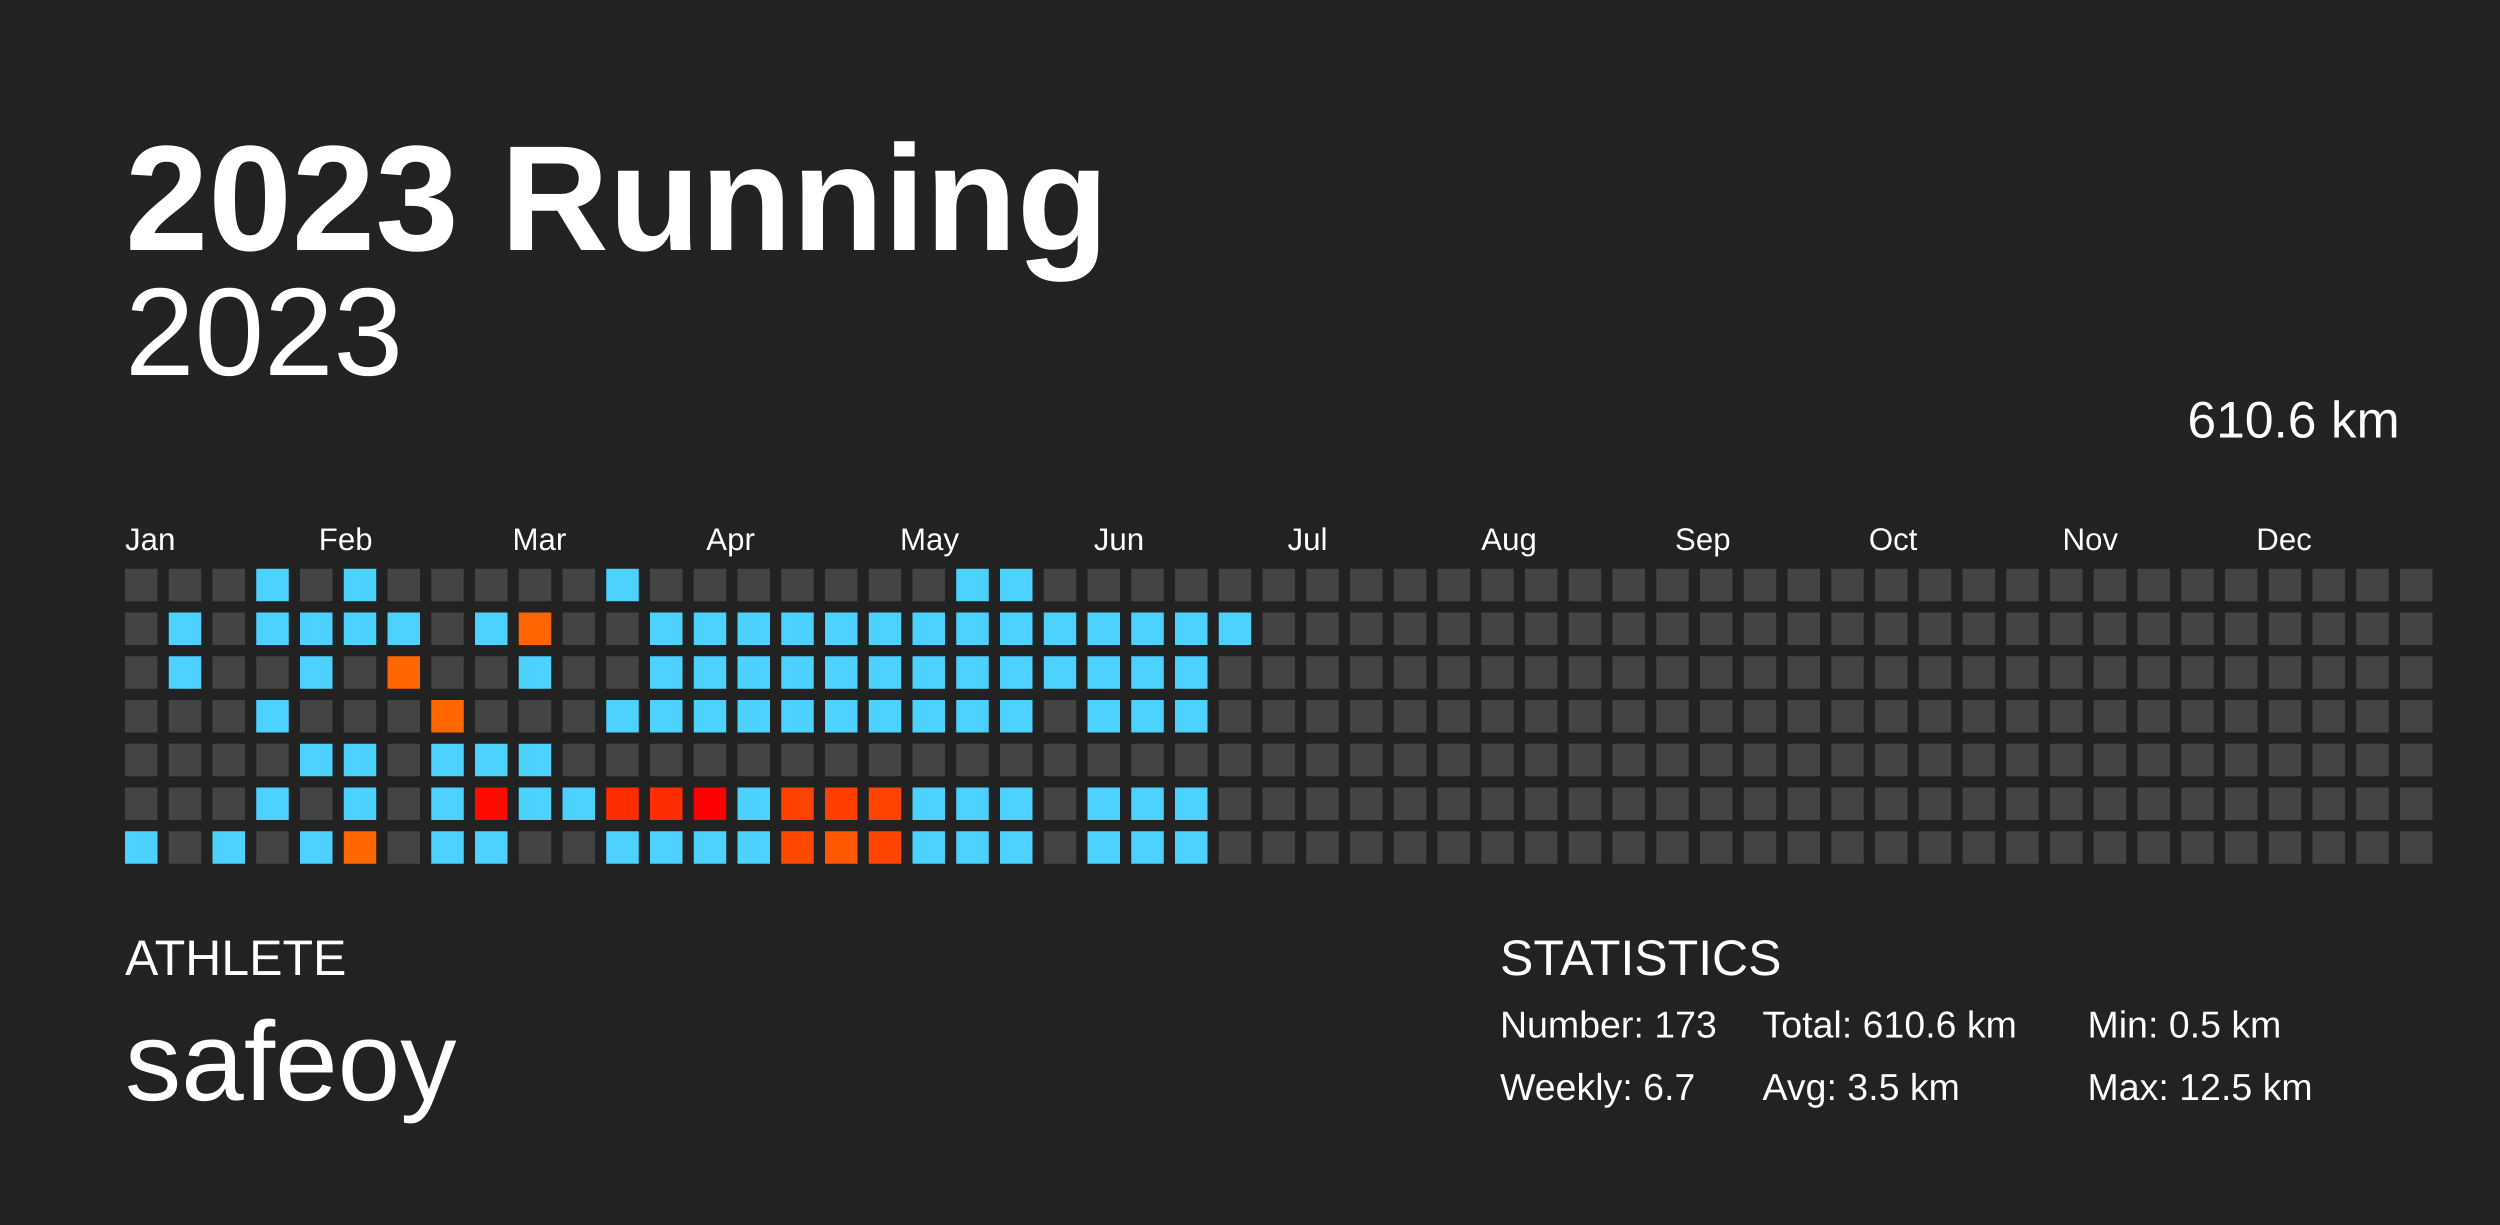
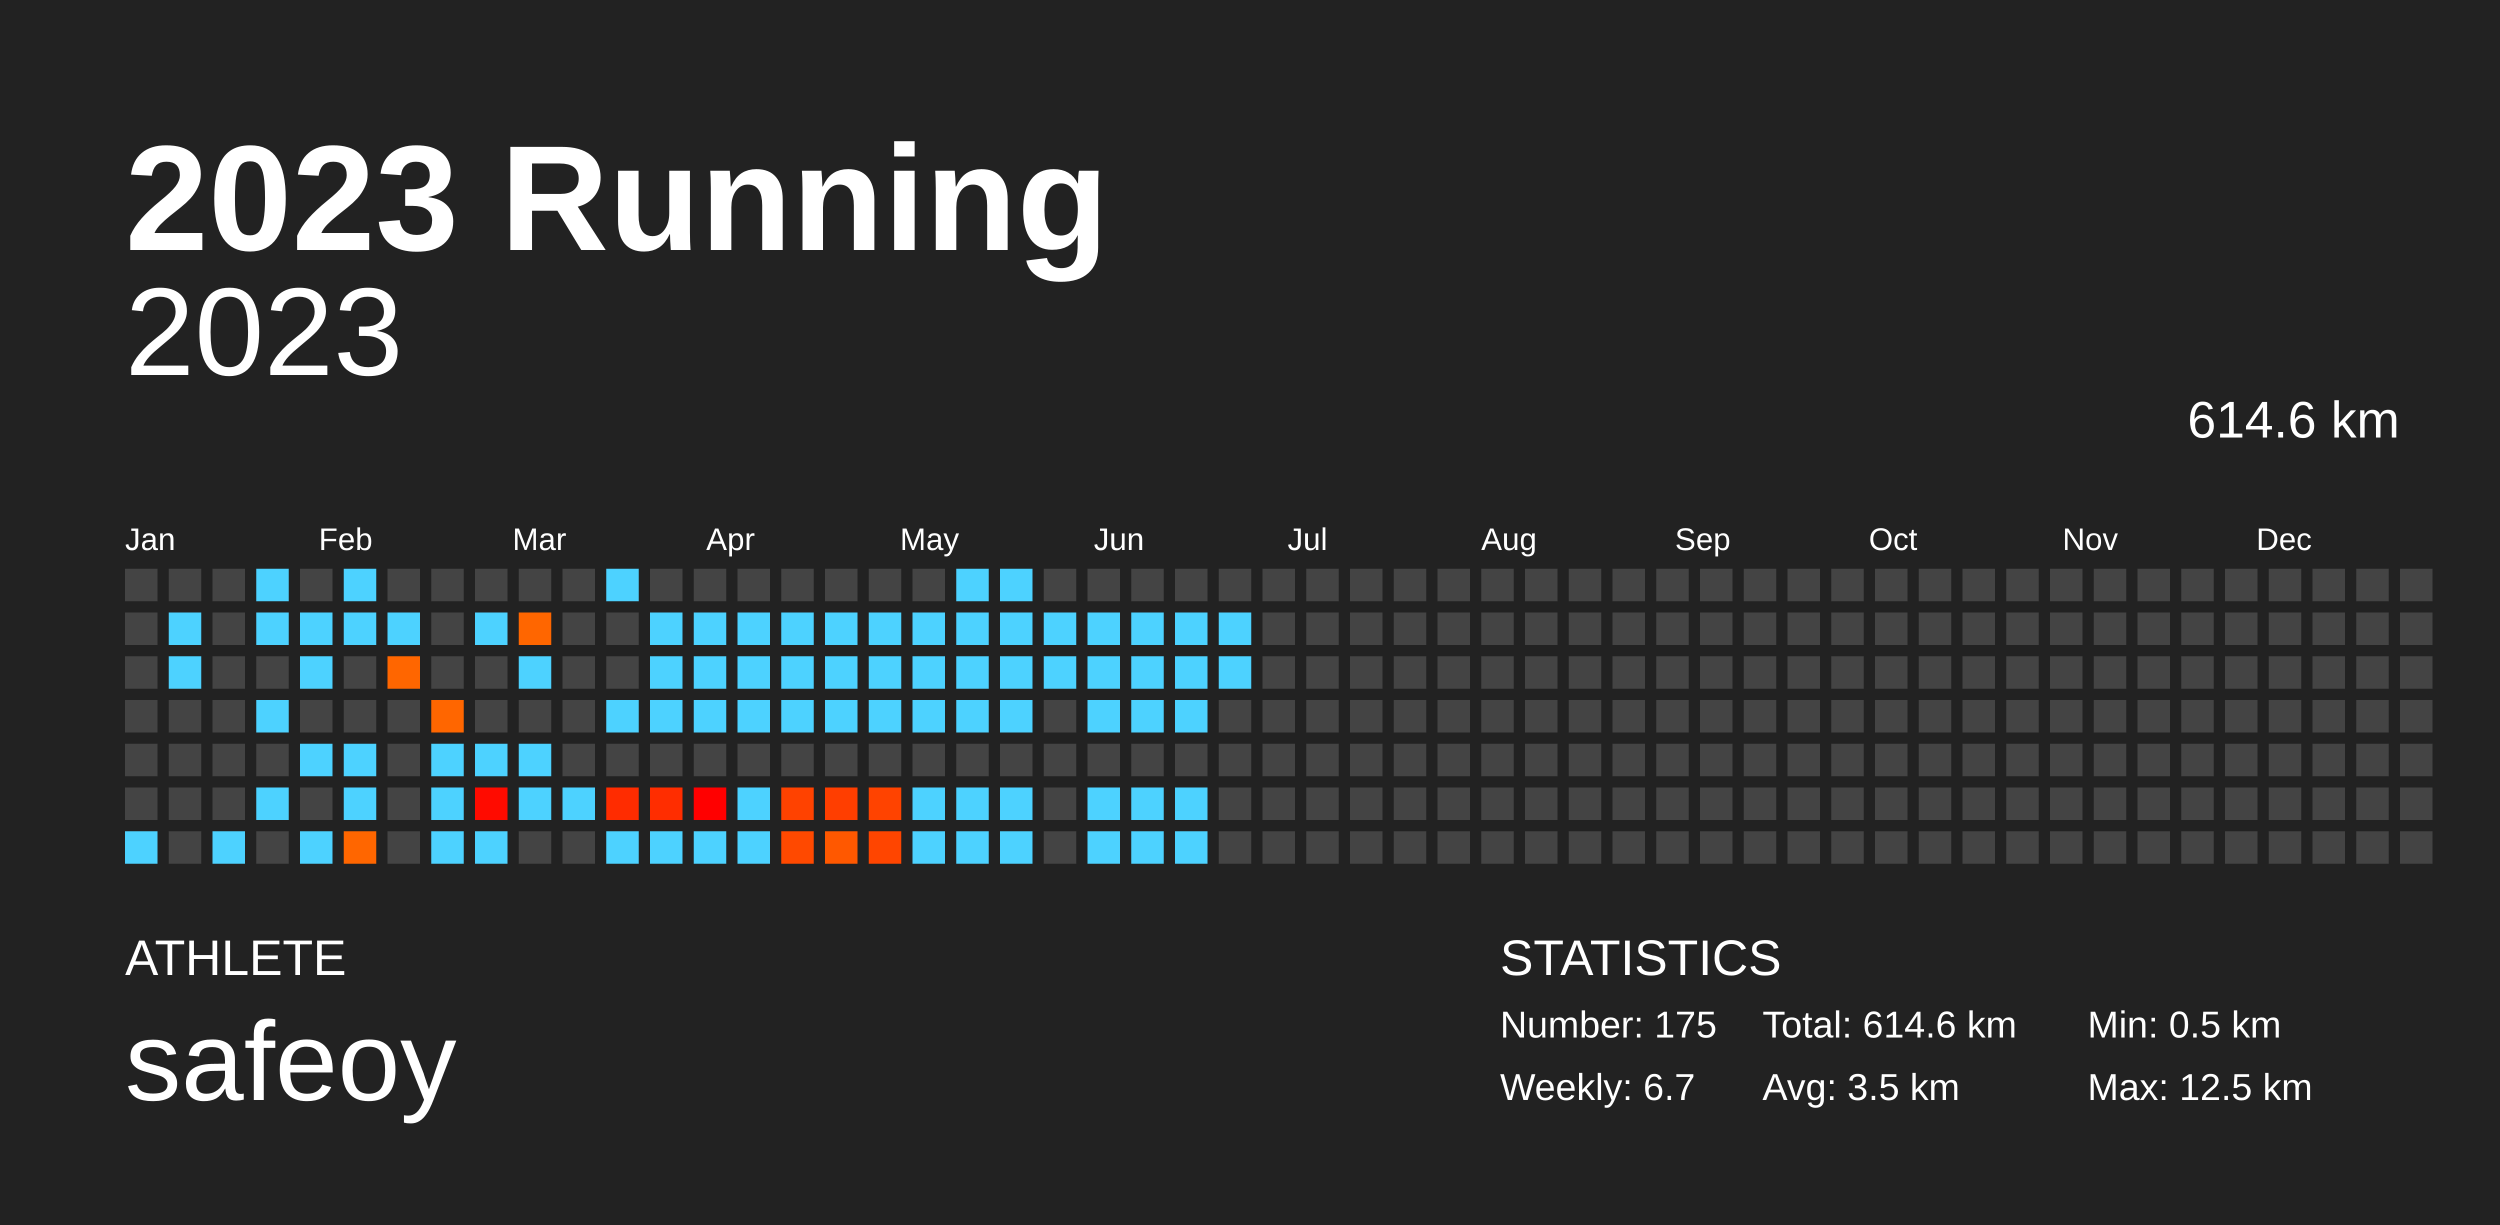
<svg xmlns="http://www.w3.org/2000/svg" baseProfile="full" height="98mm" version="1.1" viewBox="0,0,200,98" width="200mm">
  <defs />
  <rect fill="#222222" height="98" width="200" x="0" y="0" />
  <text fill="#FFFFFF" style="font-size:12px; font-family:Arial; font-weight:bold;" x="10" y="20">2023 Running</text>
  <text fill="#FFFFFF" style="font-size:4px; font-family:Arial" x="10" y="78">ATHLETE</text>
  <text fill="#FFFFFF" style="font-size:9px; font-family:Arial" x="10" y="88">safeoy</text>
  <text fill="#FFFFFF" style="font-size:4px; font-family:Arial" x="120" y="78">STATISTICS</text>
-   <text fill="#FFFFFF" style="font-size:3px; font-family:Arial" x="120" y="83">Number: 173</text>
+   <text fill="#FFFFFF" style="font-size:3px; font-family:Arial" x="120" y="83">Number: 175</text>
  <text fill="#FFFFFF" style="font-size:3px; font-family:Arial" x="120" y="88">Weekly: 6.7</text>
-   <text fill="#FFFFFF" style="font-size:3px; font-family:Arial" x="141" y="83">Total: 610.6 km</text>
+   <text fill="#FFFFFF" style="font-size:3px; font-family:Arial" x="141" y="83">Total: 614.6 km</text>
  <text fill="#FFFFFF" style="font-size:3px; font-family:Arial" x="141" y="88">Avg: 3.5 km</text>
  <text fill="#FFFFFF" style="font-size:3px; font-family:Arial" x="167" y="83">Min: 0.5 km</text>
  <text fill="#FFFFFF" style="font-size:3px; font-family:Arial" x="167" y="88">Max: 12.5 km</text>
  <text alignment-baseline="hanging" fill="#FFFFFF" style="font-size:10.0px; font-family:Arial;" x="10" y="30">2023</text>
-   <text alignment-baseline="hanging" fill="#FFFFFF" style="font-size:4.125px; font-family:Arial;" x="175" y="35">610.6 km</text>
+   <text alignment-baseline="hanging" fill="#FFFFFF" style="font-size:4.125px; font-family:Arial;" x="175" y="35">614.6 km</text>
  <text fill="#FFFFFF" style="font-size:2.5px; font-family:Arial" x="10.0" y="44">Jan</text>
  <text fill="#FFFFFF" style="font-size:2.5px; font-family:Arial" x="25.5" y="44">Feb</text>
  <text fill="#FFFFFF" style="font-size:2.5px; font-family:Arial" x="41.0" y="44">Mar</text>
  <text fill="#FFFFFF" style="font-size:2.5px; font-family:Arial" x="56.5" y="44">Apr</text>
  <text fill="#FFFFFF" style="font-size:2.5px; font-family:Arial" x="72.0" y="44">May</text>
  <text fill="#FFFFFF" style="font-size:2.5px; font-family:Arial" x="87.5" y="44">Jun</text>
  <text fill="#FFFFFF" style="font-size:2.5px; font-family:Arial" x="103.0" y="44">Jul</text>
  <text fill="#FFFFFF" style="font-size:2.5px; font-family:Arial" x="118.5" y="44">Aug</text>
  <text fill="#FFFFFF" style="font-size:2.5px; font-family:Arial" x="134.0" y="44">Sep</text>
  <text fill="#FFFFFF" style="font-size:2.5px; font-family:Arial" x="149.5" y="44">Oct</text>
  <text fill="#FFFFFF" style="font-size:2.5px; font-family:Arial" x="165.0" y="44">Nov</text>
  <text fill="#FFFFFF" style="font-size:2.5px; font-family:Arial" x="180.5" y="44">Dec</text>
  <rect fill="#444444" height="2.6" width="2.6" x="10.0" y="45.5" />
  <rect fill="#444444" height="2.6" width="2.6" x="10.0" y="49.0" />
  <rect fill="#444444" height="2.6" width="2.6" x="10.0" y="52.5" />
  <rect fill="#444444" height="2.6" width="2.6" x="10.0" y="56.0" />
  <rect fill="#444444" height="2.6" width="2.6" x="10.0" y="59.5" />
  <rect fill="#444444" height="2.6" width="2.6" x="10.0" y="63.0" />
  <rect fill="#4dd2ff" height="2.6" width="2.6" x="10.0" y="66.5" />
  <rect fill="#444444" height="2.6" width="2.6" x="13.5" y="45.5" />
  <rect fill="#4dd2ff" height="2.6" width="2.6" x="13.5" y="49.0" />
  <rect fill="#4dd2ff" height="2.6" width="2.6" x="13.5" y="52.5" />
  <rect fill="#444444" height="2.6" width="2.6" x="13.5" y="56.0" />
  <rect fill="#444444" height="2.6" width="2.6" x="13.5" y="59.5" />
  <rect fill="#444444" height="2.6" width="2.6" x="13.5" y="63.0" />
  <rect fill="#444444" height="2.6" width="2.6" x="13.5" y="66.5" />
  <rect fill="#444444" height="2.6" width="2.6" x="17.0" y="45.5" />
  <rect fill="#444444" height="2.6" width="2.6" x="17.0" y="49.0" />
  <rect fill="#444444" height="2.6" width="2.6" x="17.0" y="52.5" />
  <rect fill="#444444" height="2.6" width="2.6" x="17.0" y="56.0" />
  <rect fill="#444444" height="2.6" width="2.6" x="17.0" y="59.5" />
  <rect fill="#444444" height="2.6" width="2.6" x="17.0" y="63.0" />
  <rect fill="#4dd2ff" height="2.6" width="2.6" x="17.0" y="66.5" />
  <rect fill="#4dd2ff" height="2.6" width="2.6" x="20.5" y="45.5" />
  <rect fill="#4dd2ff" height="2.6" width="2.6" x="20.5" y="49.0" />
  <rect fill="#444444" height="2.6" width="2.6" x="20.5" y="52.5" />
  <rect fill="#4dd2ff" height="2.6" width="2.6" x="20.5" y="56.0" />
  <rect fill="#444444" height="2.6" width="2.6" x="20.5" y="59.5" />
  <rect fill="#4dd2ff" height="2.6" width="2.6" x="20.5" y="63.0" />
  <rect fill="#444444" height="2.6" width="2.6" x="20.5" y="66.5" />
  <rect fill="#444444" height="2.6" width="2.6" x="24.0" y="45.5" />
  <rect fill="#4dd2ff" height="2.6" width="2.6" x="24.0" y="49.0" />
  <rect fill="#4dd2ff" height="2.6" width="2.6" x="24.0" y="52.5" />
  <rect fill="#444444" height="2.6" width="2.6" x="24.0" y="56.0" />
  <rect fill="#4dd2ff" height="2.6" width="2.6" x="24.0" y="59.5" />
  <rect fill="#444444" height="2.6" width="2.6" x="24.0" y="63.0" />
  <rect fill="#4dd2ff" height="2.6" width="2.6" x="24.0" y="66.5" />
  <rect fill="#4dd2ff" height="2.6" width="2.6" x="27.5" y="45.5" />
  <rect fill="#4dd2ff" height="2.6" width="2.6" x="27.5" y="49.0" />
  <rect fill="#444444" height="2.6" width="2.6" x="27.5" y="52.5" />
  <rect fill="#444444" height="2.6" width="2.6" x="27.5" y="56.0" />
  <rect fill="#4dd2ff" height="2.6" width="2.6" x="27.5" y="59.5" />
  <rect fill="#4dd2ff" height="2.6" width="2.6" x="27.5" y="63.0" />
  <rect fill="#ff6600" height="2.6" width="2.6" x="27.5" y="66.5" />
  <rect fill="#444444" height="2.6" width="2.6" x="31.0" y="45.5" />
  <rect fill="#4dd2ff" height="2.6" width="2.6" x="31.0" y="49.0" />
  <rect fill="#ff6600" height="2.6" width="2.6" x="31.0" y="52.5" />
  <rect fill="#444444" height="2.6" width="2.6" x="31.0" y="56.0" />
  <rect fill="#444444" height="2.6" width="2.6" x="31.0" y="59.5" />
  <rect fill="#444444" height="2.6" width="2.6" x="31.0" y="63.0" />
  <rect fill="#444444" height="2.6" width="2.6" x="31.0" y="66.5" />
  <rect fill="#444444" height="2.6" width="2.6" x="34.5" y="45.5" />
  <rect fill="#444444" height="2.6" width="2.6" x="34.5" y="49.0" />
  <rect fill="#444444" height="2.6" width="2.6" x="34.5" y="52.5" />
  <rect fill="#ff6600" height="2.6" width="2.6" x="34.5" y="56.0" />
  <rect fill="#4dd2ff" height="2.6" width="2.6" x="34.5" y="59.5" />
  <rect fill="#4dd2ff" height="2.6" width="2.6" x="34.5" y="63.0" />
  <rect fill="#4dd2ff" height="2.6" width="2.6" x="34.5" y="66.5" />
  <rect fill="#444444" height="2.6" width="2.6" x="38.0" y="45.5" />
  <rect fill="#4dd2ff" height="2.6" width="2.6" x="38.0" y="49.0" />
  <rect fill="#444444" height="2.6" width="2.6" x="38.0" y="52.5" />
  <rect fill="#444444" height="2.6" width="2.6" x="38.0" y="56.0" />
  <rect fill="#4dd2ff" height="2.6" width="2.6" x="38.0" y="59.5" />
  <rect fill="#ff0b00" height="2.6" width="2.6" x="38.0" y="63.0" />
  <rect fill="#4dd2ff" height="2.6" width="2.6" x="38.0" y="66.5" />
  <rect fill="#444444" height="2.6" width="2.6" x="41.5" y="45.5" />
  <rect fill="#ff6600" height="2.6" width="2.6" x="41.5" y="49.0" />
  <rect fill="#4dd2ff" height="2.6" width="2.6" x="41.5" y="52.5" />
  <rect fill="#444444" height="2.6" width="2.6" x="41.5" y="56.0" />
  <rect fill="#4dd2ff" height="2.6" width="2.6" x="41.5" y="59.5" />
  <rect fill="#4dd2ff" height="2.6" width="2.6" x="41.5" y="63.0" />
  <rect fill="#444444" height="2.6" width="2.6" x="41.5" y="66.5" />
  <rect fill="#444444" height="2.6" width="2.6" x="45.0" y="45.5" />
  <rect fill="#444444" height="2.6" width="2.6" x="45.0" y="49.0" />
  <rect fill="#444444" height="2.6" width="2.6" x="45.0" y="52.5" />
  <rect fill="#444444" height="2.6" width="2.6" x="45.0" y="56.0" />
  <rect fill="#444444" height="2.6" width="2.6" x="45.0" y="59.5" />
  <rect fill="#4dd2ff" height="2.6" width="2.6" x="45.0" y="63.0" />
  <rect fill="#444444" height="2.6" width="2.6" x="45.0" y="66.5" />
  <rect fill="#4dd2ff" height="2.6" width="2.6" x="48.5" y="45.5" />
  <rect fill="#444444" height="2.6" width="2.6" x="48.5" y="49.0" />
  <rect fill="#444444" height="2.6" width="2.6" x="48.5" y="52.5" />
  <rect fill="#4dd2ff" height="2.6" width="2.6" x="48.5" y="56.0" />
  <rect fill="#444444" height="2.6" width="2.6" x="48.5" y="59.5" />
  <rect fill="#ff2c00" height="2.6" width="2.6" x="48.5" y="63.0" />
  <rect fill="#4dd2ff" height="2.6" width="2.6" x="48.5" y="66.5" />
  <rect fill="#444444" height="2.6" width="2.6" x="52.0" y="45.5" />
  <rect fill="#4dd2ff" height="2.6" width="2.6" x="52.0" y="49.0" />
  <rect fill="#4dd2ff" height="2.6" width="2.6" x="52.0" y="52.5" />
  <rect fill="#4dd2ff" height="2.6" width="2.6" x="52.0" y="56.0" />
  <rect fill="#444444" height="2.6" width="2.6" x="52.0" y="59.5" />
  <rect fill="#ff2d00" height="2.6" width="2.6" x="52.0" y="63.0" />
  <rect fill="#4dd2ff" height="2.6" width="2.6" x="52.0" y="66.5" />
  <rect fill="#444444" height="2.6" width="2.6" x="55.5" y="45.5" />
  <rect fill="#4dd2ff" height="2.6" width="2.6" x="55.5" y="49.0" />
  <rect fill="#4dd2ff" height="2.6" width="2.6" x="55.5" y="52.5" />
  <rect fill="#4dd2ff" height="2.6" width="2.6" x="55.5" y="56.0" />
  <rect fill="#444444" height="2.6" width="2.6" x="55.5" y="59.5" />
  <rect fill="#ff0000" height="2.6" width="2.6" x="55.5" y="63.0" />
  <rect fill="#4dd2ff" height="2.6" width="2.6" x="55.5" y="66.5" />
  <rect fill="#444444" height="2.6" width="2.6" x="59.0" y="45.5" />
  <rect fill="#4dd2ff" height="2.6" width="2.6" x="59.0" y="49.0" />
  <rect fill="#4dd2ff" height="2.6" width="2.6" x="59.0" y="52.5" />
  <rect fill="#4dd2ff" height="2.6" width="2.6" x="59.0" y="56.0" />
  <rect fill="#444444" height="2.6" width="2.6" x="59.0" y="59.5" />
  <rect fill="#4dd2ff" height="2.6" width="2.6" x="59.0" y="63.0" />
  <rect fill="#4dd2ff" height="2.6" width="2.6" x="59.0" y="66.5" />
  <rect fill="#444444" height="2.6" width="2.6" x="62.5" y="45.5" />
  <rect fill="#4dd2ff" height="2.6" width="2.6" x="62.5" y="49.0" />
  <rect fill="#4dd2ff" height="2.6" width="2.6" x="62.5" y="52.5" />
  <rect fill="#4dd2ff" height="2.6" width="2.6" x="62.5" y="56.0" />
  <rect fill="#444444" height="2.6" width="2.6" x="62.5" y="59.5" />
  <rect fill="#ff4200" height="2.6" width="2.6" x="62.5" y="63.0" />
  <rect fill="#ff4900" height="2.6" width="2.6" x="62.5" y="66.5" />
  <rect fill="#444444" height="2.6" width="2.6" x="66.0" y="45.5" />
  <rect fill="#4dd2ff" height="2.6" width="2.6" x="66.0" y="49.0" />
  <rect fill="#4dd2ff" height="2.6" width="2.6" x="66.0" y="52.5" />
  <rect fill="#4dd2ff" height="2.6" width="2.6" x="66.0" y="56.0" />
  <rect fill="#444444" height="2.6" width="2.6" x="66.0" y="59.5" />
  <rect fill="#ff3e00" height="2.6" width="2.6" x="66.0" y="63.0" />
  <rect fill="#ff5800" height="2.6" width="2.6" x="66.0" y="66.5" />
  <rect fill="#444444" height="2.6" width="2.6" x="69.5" y="45.5" />
  <rect fill="#4dd2ff" height="2.6" width="2.6" x="69.5" y="49.0" />
  <rect fill="#4dd2ff" height="2.6" width="2.6" x="69.5" y="52.5" />
  <rect fill="#4dd2ff" height="2.6" width="2.6" x="69.5" y="56.0" />
  <rect fill="#444444" height="2.6" width="2.6" x="69.5" y="59.5" />
  <rect fill="#ff4300" height="2.6" width="2.6" x="69.5" y="63.0" />
  <rect fill="#ff4500" height="2.6" width="2.6" x="69.5" y="66.5" />
  <rect fill="#444444" height="2.6" width="2.6" x="73.0" y="45.5" />
  <rect fill="#4dd2ff" height="2.6" width="2.6" x="73.0" y="49.0" />
  <rect fill="#4dd2ff" height="2.6" width="2.6" x="73.0" y="52.5" />
  <rect fill="#4dd2ff" height="2.6" width="2.6" x="73.0" y="56.0" />
  <rect fill="#444444" height="2.6" width="2.6" x="73.0" y="59.5" />
  <rect fill="#4dd2ff" height="2.6" width="2.6" x="73.0" y="63.0" />
  <rect fill="#4dd2ff" height="2.6" width="2.6" x="73.0" y="66.5" />
  <rect fill="#4dd2ff" height="2.6" width="2.6" x="76.5" y="45.5" />
  <rect fill="#4dd2ff" height="2.6" width="2.6" x="76.5" y="49.0" />
  <rect fill="#4dd2ff" height="2.6" width="2.6" x="76.5" y="52.5" />
  <rect fill="#4dd2ff" height="2.6" width="2.6" x="76.5" y="56.0" />
  <rect fill="#444444" height="2.6" width="2.6" x="76.5" y="59.5" />
  <rect fill="#4dd2ff" height="2.6" width="2.6" x="76.5" y="63.0" />
  <rect fill="#4dd2ff" height="2.6" width="2.6" x="76.5" y="66.5" />
  <rect fill="#4dd2ff" height="2.6" width="2.6" x="80.0" y="45.5" />
  <rect fill="#4dd2ff" height="2.6" width="2.6" x="80.0" y="49.0" />
  <rect fill="#4dd2ff" height="2.6" width="2.6" x="80.0" y="52.5" />
  <rect fill="#4dd2ff" height="2.6" width="2.6" x="80.0" y="56.0" />
  <rect fill="#444444" height="2.6" width="2.6" x="80.0" y="59.5" />
  <rect fill="#4dd2ff" height="2.6" width="2.6" x="80.0" y="63.0" />
  <rect fill="#4dd2ff" height="2.6" width="2.6" x="80.0" y="66.5" />
  <rect fill="#444444" height="2.6" width="2.6" x="83.5" y="45.5" />
  <rect fill="#4dd2ff" height="2.6" width="2.6" x="83.5" y="49.0" />
  <rect fill="#4dd2ff" height="2.6" width="2.6" x="83.5" y="52.5" />
  <rect fill="#444444" height="2.6" width="2.6" x="83.5" y="56.0" />
  <rect fill="#444444" height="2.6" width="2.6" x="83.5" y="59.5" />
  <rect fill="#444444" height="2.6" width="2.6" x="83.5" y="63.0" />
  <rect fill="#444444" height="2.6" width="2.6" x="83.5" y="66.5" />
  <rect fill="#444444" height="2.6" width="2.6" x="87.0" y="45.5" />
  <rect fill="#4dd2ff" height="2.6" width="2.6" x="87.0" y="49.0" />
  <rect fill="#4dd2ff" height="2.6" width="2.6" x="87.0" y="52.5" />
  <rect fill="#4dd2ff" height="2.6" width="2.6" x="87.0" y="56.0" />
  <rect fill="#444444" height="2.6" width="2.6" x="87.0" y="59.5" />
  <rect fill="#4dd2ff" height="2.6" width="2.6" x="87.0" y="63.0" />
  <rect fill="#4dd2ff" height="2.6" width="2.6" x="87.0" y="66.5" />
  <rect fill="#444444" height="2.6" width="2.6" x="90.5" y="45.5" />
  <rect fill="#4dd2ff" height="2.6" width="2.6" x="90.5" y="49.0" />
  <rect fill="#4dd2ff" height="2.6" width="2.6" x="90.5" y="52.5" />
  <rect fill="#4dd2ff" height="2.6" width="2.6" x="90.5" y="56.0" />
  <rect fill="#444444" height="2.6" width="2.6" x="90.5" y="59.5" />
  <rect fill="#4dd2ff" height="2.6" width="2.6" x="90.5" y="63.0" />
  <rect fill="#4dd2ff" height="2.6" width="2.6" x="90.5" y="66.5" />
  <rect fill="#444444" height="2.6" width="2.6" x="94.0" y="45.5" />
  <rect fill="#4dd2ff" height="2.6" width="2.6" x="94.0" y="49.0" />
  <rect fill="#4dd2ff" height="2.6" width="2.6" x="94.0" y="52.5" />
  <rect fill="#4dd2ff" height="2.6" width="2.6" x="94.0" y="56.0" />
  <rect fill="#444444" height="2.6" width="2.6" x="94.0" y="59.5" />
  <rect fill="#4dd2ff" height="2.6" width="2.6" x="94.0" y="63.0" />
  <rect fill="#4dd2ff" height="2.6" width="2.6" x="94.0" y="66.5" />
  <rect fill="#444444" height="2.6" width="2.6" x="97.5" y="45.5" />
  <rect fill="#4dd2ff" height="2.6" width="2.6" x="97.5" y="49.0" />
-   <rect fill="#444444" height="2.6" width="2.6" x="97.5" y="52.5" />
+   <rect fill="#4dd2ff" height="2.6" width="2.6" x="97.5" y="52.5" />
  <rect fill="#444444" height="2.6" width="2.6" x="97.5" y="56.0" />
  <rect fill="#444444" height="2.6" width="2.6" x="97.5" y="59.5" />
  <rect fill="#444444" height="2.6" width="2.6" x="97.5" y="63.0" />
  <rect fill="#444444" height="2.6" width="2.6" x="97.5" y="66.5" />
  <rect fill="#444444" height="2.6" width="2.6" x="101.0" y="45.5" />
  <rect fill="#444444" height="2.6" width="2.6" x="101.0" y="49.0" />
  <rect fill="#444444" height="2.6" width="2.6" x="101.0" y="52.5" />
  <rect fill="#444444" height="2.6" width="2.6" x="101.0" y="56.0" />
  <rect fill="#444444" height="2.6" width="2.6" x="101.0" y="59.5" />
  <rect fill="#444444" height="2.6" width="2.6" x="101.0" y="63.0" />
  <rect fill="#444444" height="2.6" width="2.6" x="101.0" y="66.5" />
  <rect fill="#444444" height="2.6" width="2.6" x="104.5" y="45.5" />
  <rect fill="#444444" height="2.6" width="2.6" x="104.5" y="49.0" />
  <rect fill="#444444" height="2.6" width="2.6" x="104.5" y="52.5" />
  <rect fill="#444444" height="2.6" width="2.6" x="104.5" y="56.0" />
  <rect fill="#444444" height="2.6" width="2.6" x="104.5" y="59.5" />
  <rect fill="#444444" height="2.6" width="2.6" x="104.5" y="63.0" />
  <rect fill="#444444" height="2.6" width="2.6" x="104.5" y="66.5" />
  <rect fill="#444444" height="2.6" width="2.6" x="108.0" y="45.5" />
  <rect fill="#444444" height="2.6" width="2.6" x="108.0" y="49.0" />
  <rect fill="#444444" height="2.6" width="2.6" x="108.0" y="52.5" />
  <rect fill="#444444" height="2.6" width="2.6" x="108.0" y="56.0" />
  <rect fill="#444444" height="2.6" width="2.6" x="108.0" y="59.5" />
  <rect fill="#444444" height="2.6" width="2.6" x="108.0" y="63.0" />
  <rect fill="#444444" height="2.6" width="2.6" x="108.0" y="66.5" />
  <rect fill="#444444" height="2.6" width="2.6" x="111.5" y="45.5" />
  <rect fill="#444444" height="2.6" width="2.6" x="111.5" y="49.0" />
  <rect fill="#444444" height="2.6" width="2.6" x="111.5" y="52.5" />
  <rect fill="#444444" height="2.6" width="2.6" x="111.5" y="56.0" />
  <rect fill="#444444" height="2.6" width="2.6" x="111.5" y="59.5" />
  <rect fill="#444444" height="2.6" width="2.6" x="111.5" y="63.0" />
  <rect fill="#444444" height="2.6" width="2.6" x="111.5" y="66.5" />
  <rect fill="#444444" height="2.6" width="2.6" x="115.0" y="45.5" />
  <rect fill="#444444" height="2.6" width="2.6" x="115.0" y="49.0" />
  <rect fill="#444444" height="2.6" width="2.6" x="115.0" y="52.5" />
  <rect fill="#444444" height="2.6" width="2.6" x="115.0" y="56.0" />
  <rect fill="#444444" height="2.6" width="2.6" x="115.0" y="59.5" />
  <rect fill="#444444" height="2.6" width="2.6" x="115.0" y="63.0" />
  <rect fill="#444444" height="2.6" width="2.6" x="115.0" y="66.5" />
  <rect fill="#444444" height="2.6" width="2.6" x="118.5" y="45.5" />
  <rect fill="#444444" height="2.6" width="2.6" x="118.5" y="49.0" />
  <rect fill="#444444" height="2.6" width="2.6" x="118.5" y="52.5" />
  <rect fill="#444444" height="2.6" width="2.6" x="118.5" y="56.0" />
  <rect fill="#444444" height="2.6" width="2.6" x="118.5" y="59.5" />
  <rect fill="#444444" height="2.6" width="2.6" x="118.5" y="63.0" />
  <rect fill="#444444" height="2.6" width="2.6" x="118.5" y="66.5" />
  <rect fill="#444444" height="2.6" width="2.6" x="122.0" y="45.5" />
  <rect fill="#444444" height="2.6" width="2.6" x="122.0" y="49.0" />
  <rect fill="#444444" height="2.6" width="2.6" x="122.0" y="52.5" />
  <rect fill="#444444" height="2.6" width="2.6" x="122.0" y="56.0" />
  <rect fill="#444444" height="2.6" width="2.6" x="122.0" y="59.5" />
  <rect fill="#444444" height="2.6" width="2.6" x="122.0" y="63.0" />
  <rect fill="#444444" height="2.6" width="2.6" x="122.0" y="66.5" />
  <rect fill="#444444" height="2.6" width="2.6" x="125.5" y="45.5" />
  <rect fill="#444444" height="2.6" width="2.6" x="125.5" y="49.0" />
  <rect fill="#444444" height="2.6" width="2.6" x="125.5" y="52.5" />
  <rect fill="#444444" height="2.6" width="2.6" x="125.5" y="56.0" />
  <rect fill="#444444" height="2.6" width="2.6" x="125.5" y="59.5" />
  <rect fill="#444444" height="2.6" width="2.6" x="125.5" y="63.0" />
  <rect fill="#444444" height="2.6" width="2.6" x="125.5" y="66.5" />
  <rect fill="#444444" height="2.6" width="2.6" x="129.0" y="45.5" />
  <rect fill="#444444" height="2.6" width="2.6" x="129.0" y="49.0" />
  <rect fill="#444444" height="2.6" width="2.6" x="129.0" y="52.5" />
  <rect fill="#444444" height="2.6" width="2.6" x="129.0" y="56.0" />
  <rect fill="#444444" height="2.6" width="2.6" x="129.0" y="59.5" />
  <rect fill="#444444" height="2.6" width="2.6" x="129.0" y="63.0" />
  <rect fill="#444444" height="2.6" width="2.6" x="129.0" y="66.5" />
  <rect fill="#444444" height="2.6" width="2.6" x="132.5" y="45.5" />
  <rect fill="#444444" height="2.6" width="2.6" x="132.5" y="49.0" />
  <rect fill="#444444" height="2.6" width="2.6" x="132.5" y="52.5" />
  <rect fill="#444444" height="2.6" width="2.6" x="132.5" y="56.0" />
  <rect fill="#444444" height="2.6" width="2.6" x="132.5" y="59.5" />
  <rect fill="#444444" height="2.6" width="2.6" x="132.5" y="63.0" />
  <rect fill="#444444" height="2.6" width="2.6" x="132.5" y="66.5" />
  <rect fill="#444444" height="2.6" width="2.6" x="136.0" y="45.5" />
  <rect fill="#444444" height="2.6" width="2.6" x="136.0" y="49.0" />
  <rect fill="#444444" height="2.6" width="2.6" x="136.0" y="52.5" />
  <rect fill="#444444" height="2.6" width="2.6" x="136.0" y="56.0" />
  <rect fill="#444444" height="2.6" width="2.6" x="136.0" y="59.5" />
  <rect fill="#444444" height="2.6" width="2.6" x="136.0" y="63.0" />
  <rect fill="#444444" height="2.6" width="2.6" x="136.0" y="66.5" />
  <rect fill="#444444" height="2.6" width="2.6" x="139.5" y="45.5" />
  <rect fill="#444444" height="2.6" width="2.6" x="139.5" y="49.0" />
  <rect fill="#444444" height="2.6" width="2.6" x="139.5" y="52.5" />
  <rect fill="#444444" height="2.6" width="2.6" x="139.5" y="56.0" />
  <rect fill="#444444" height="2.6" width="2.6" x="139.5" y="59.5" />
  <rect fill="#444444" height="2.6" width="2.6" x="139.5" y="63.0" />
  <rect fill="#444444" height="2.6" width="2.6" x="139.5" y="66.5" />
  <rect fill="#444444" height="2.6" width="2.6" x="143.0" y="45.5" />
  <rect fill="#444444" height="2.6" width="2.6" x="143.0" y="49.0" />
  <rect fill="#444444" height="2.6" width="2.6" x="143.0" y="52.5" />
  <rect fill="#444444" height="2.6" width="2.6" x="143.0" y="56.0" />
  <rect fill="#444444" height="2.6" width="2.6" x="143.0" y="59.5" />
  <rect fill="#444444" height="2.6" width="2.6" x="143.0" y="63.0" />
  <rect fill="#444444" height="2.6" width="2.6" x="143.0" y="66.5" />
  <rect fill="#444444" height="2.6" width="2.6" x="146.5" y="45.5" />
  <rect fill="#444444" height="2.6" width="2.6" x="146.5" y="49.0" />
  <rect fill="#444444" height="2.6" width="2.6" x="146.5" y="52.5" />
  <rect fill="#444444" height="2.6" width="2.6" x="146.5" y="56.0" />
  <rect fill="#444444" height="2.6" width="2.6" x="146.5" y="59.5" />
  <rect fill="#444444" height="2.6" width="2.6" x="146.5" y="63.0" />
  <rect fill="#444444" height="2.6" width="2.6" x="146.5" y="66.5" />
  <rect fill="#444444" height="2.6" width="2.6" x="150.0" y="45.5" />
  <rect fill="#444444" height="2.6" width="2.6" x="150.0" y="49.0" />
  <rect fill="#444444" height="2.6" width="2.6" x="150.0" y="52.5" />
  <rect fill="#444444" height="2.6" width="2.6" x="150.0" y="56.0" />
  <rect fill="#444444" height="2.6" width="2.6" x="150.0" y="59.5" />
  <rect fill="#444444" height="2.6" width="2.6" x="150.0" y="63.0" />
  <rect fill="#444444" height="2.6" width="2.6" x="150.0" y="66.5" />
  <rect fill="#444444" height="2.6" width="2.6" x="153.5" y="45.5" />
  <rect fill="#444444" height="2.6" width="2.6" x="153.5" y="49.0" />
  <rect fill="#444444" height="2.6" width="2.6" x="153.5" y="52.5" />
  <rect fill="#444444" height="2.6" width="2.6" x="153.5" y="56.0" />
  <rect fill="#444444" height="2.6" width="2.6" x="153.5" y="59.5" />
  <rect fill="#444444" height="2.6" width="2.6" x="153.5" y="63.0" />
  <rect fill="#444444" height="2.6" width="2.6" x="153.5" y="66.5" />
  <rect fill="#444444" height="2.6" width="2.6" x="157.0" y="45.5" />
  <rect fill="#444444" height="2.6" width="2.6" x="157.0" y="49.0" />
  <rect fill="#444444" height="2.6" width="2.6" x="157.0" y="52.5" />
  <rect fill="#444444" height="2.6" width="2.6" x="157.0" y="56.0" />
  <rect fill="#444444" height="2.6" width="2.6" x="157.0" y="59.5" />
  <rect fill="#444444" height="2.6" width="2.6" x="157.0" y="63.0" />
  <rect fill="#444444" height="2.6" width="2.6" x="157.0" y="66.5" />
  <rect fill="#444444" height="2.6" width="2.6" x="160.5" y="45.5" />
  <rect fill="#444444" height="2.6" width="2.6" x="160.5" y="49.0" />
  <rect fill="#444444" height="2.6" width="2.6" x="160.5" y="52.5" />
  <rect fill="#444444" height="2.6" width="2.6" x="160.5" y="56.0" />
  <rect fill="#444444" height="2.6" width="2.6" x="160.5" y="59.5" />
  <rect fill="#444444" height="2.6" width="2.6" x="160.5" y="63.0" />
  <rect fill="#444444" height="2.6" width="2.6" x="160.5" y="66.5" />
  <rect fill="#444444" height="2.6" width="2.6" x="164.0" y="45.5" />
  <rect fill="#444444" height="2.6" width="2.6" x="164.0" y="49.0" />
  <rect fill="#444444" height="2.6" width="2.6" x="164.0" y="52.5" />
  <rect fill="#444444" height="2.6" width="2.6" x="164.0" y="56.0" />
  <rect fill="#444444" height="2.6" width="2.6" x="164.0" y="59.5" />
  <rect fill="#444444" height="2.6" width="2.6" x="164.0" y="63.0" />
  <rect fill="#444444" height="2.6" width="2.6" x="164.0" y="66.5" />
  <rect fill="#444444" height="2.6" width="2.6" x="167.5" y="45.5" />
  <rect fill="#444444" height="2.6" width="2.6" x="167.5" y="49.0" />
  <rect fill="#444444" height="2.6" width="2.6" x="167.5" y="52.5" />
  <rect fill="#444444" height="2.6" width="2.6" x="167.5" y="56.0" />
  <rect fill="#444444" height="2.6" width="2.6" x="167.5" y="59.5" />
  <rect fill="#444444" height="2.6" width="2.6" x="167.5" y="63.0" />
  <rect fill="#444444" height="2.6" width="2.6" x="167.5" y="66.5" />
  <rect fill="#444444" height="2.6" width="2.6" x="171.0" y="45.5" />
  <rect fill="#444444" height="2.6" width="2.6" x="171.0" y="49.0" />
  <rect fill="#444444" height="2.6" width="2.6" x="171.0" y="52.5" />
  <rect fill="#444444" height="2.6" width="2.6" x="171.0" y="56.0" />
  <rect fill="#444444" height="2.6" width="2.6" x="171.0" y="59.5" />
  <rect fill="#444444" height="2.6" width="2.6" x="171.0" y="63.0" />
  <rect fill="#444444" height="2.6" width="2.6" x="171.0" y="66.5" />
  <rect fill="#444444" height="2.6" width="2.6" x="174.5" y="45.5" />
  <rect fill="#444444" height="2.6" width="2.6" x="174.5" y="49.0" />
  <rect fill="#444444" height="2.6" width="2.6" x="174.5" y="52.5" />
  <rect fill="#444444" height="2.6" width="2.6" x="174.5" y="56.0" />
  <rect fill="#444444" height="2.6" width="2.6" x="174.5" y="59.5" />
  <rect fill="#444444" height="2.6" width="2.6" x="174.5" y="63.0" />
  <rect fill="#444444" height="2.6" width="2.6" x="174.5" y="66.5" />
  <rect fill="#444444" height="2.6" width="2.6" x="178.0" y="45.5" />
  <rect fill="#444444" height="2.6" width="2.6" x="178.0" y="49.0" />
  <rect fill="#444444" height="2.6" width="2.6" x="178.0" y="52.5" />
  <rect fill="#444444" height="2.6" width="2.6" x="178.0" y="56.0" />
  <rect fill="#444444" height="2.6" width="2.6" x="178.0" y="59.5" />
  <rect fill="#444444" height="2.6" width="2.6" x="178.0" y="63.0" />
  <rect fill="#444444" height="2.6" width="2.6" x="178.0" y="66.5" />
  <rect fill="#444444" height="2.6" width="2.6" x="181.5" y="45.5" />
  <rect fill="#444444" height="2.6" width="2.6" x="181.5" y="49.0" />
  <rect fill="#444444" height="2.6" width="2.6" x="181.5" y="52.5" />
  <rect fill="#444444" height="2.6" width="2.6" x="181.5" y="56.0" />
  <rect fill="#444444" height="2.6" width="2.6" x="181.5" y="59.5" />
  <rect fill="#444444" height="2.6" width="2.6" x="181.5" y="63.0" />
  <rect fill="#444444" height="2.6" width="2.6" x="181.5" y="66.5" />
  <rect fill="#444444" height="2.6" width="2.6" x="185.0" y="45.5" />
  <rect fill="#444444" height="2.6" width="2.6" x="185.0" y="49.0" />
  <rect fill="#444444" height="2.6" width="2.6" x="185.0" y="52.5" />
  <rect fill="#444444" height="2.6" width="2.6" x="185.0" y="56.0" />
  <rect fill="#444444" height="2.6" width="2.6" x="185.0" y="59.5" />
  <rect fill="#444444" height="2.6" width="2.6" x="185.0" y="63.0" />
  <rect fill="#444444" height="2.6" width="2.6" x="185.0" y="66.5" />
  <rect fill="#444444" height="2.6" width="2.6" x="188.5" y="45.5" />
  <rect fill="#444444" height="2.6" width="2.6" x="188.5" y="49.0" />
  <rect fill="#444444" height="2.6" width="2.6" x="188.5" y="52.5" />
  <rect fill="#444444" height="2.6" width="2.6" x="188.5" y="56.0" />
  <rect fill="#444444" height="2.6" width="2.6" x="188.5" y="59.5" />
  <rect fill="#444444" height="2.6" width="2.6" x="188.5" y="63.0" />
  <rect fill="#444444" height="2.6" width="2.6" x="188.5" y="66.5" />
  <rect fill="#444444" height="2.6" width="2.6" x="192.0" y="45.5" />
  <rect fill="#444444" height="2.6" width="2.6" x="192.0" y="49.0" />
  <rect fill="#444444" height="2.6" width="2.6" x="192.0" y="52.5" />
  <rect fill="#444444" height="2.6" width="2.6" x="192.0" y="56.0" />
  <rect fill="#444444" height="2.6" width="2.6" x="192.0" y="59.5" />
  <rect fill="#444444" height="2.6" width="2.6" x="192.0" y="63.0" />
  <rect fill="#444444" height="2.6" width="2.6" x="192.0" y="66.5" />
</svg>
